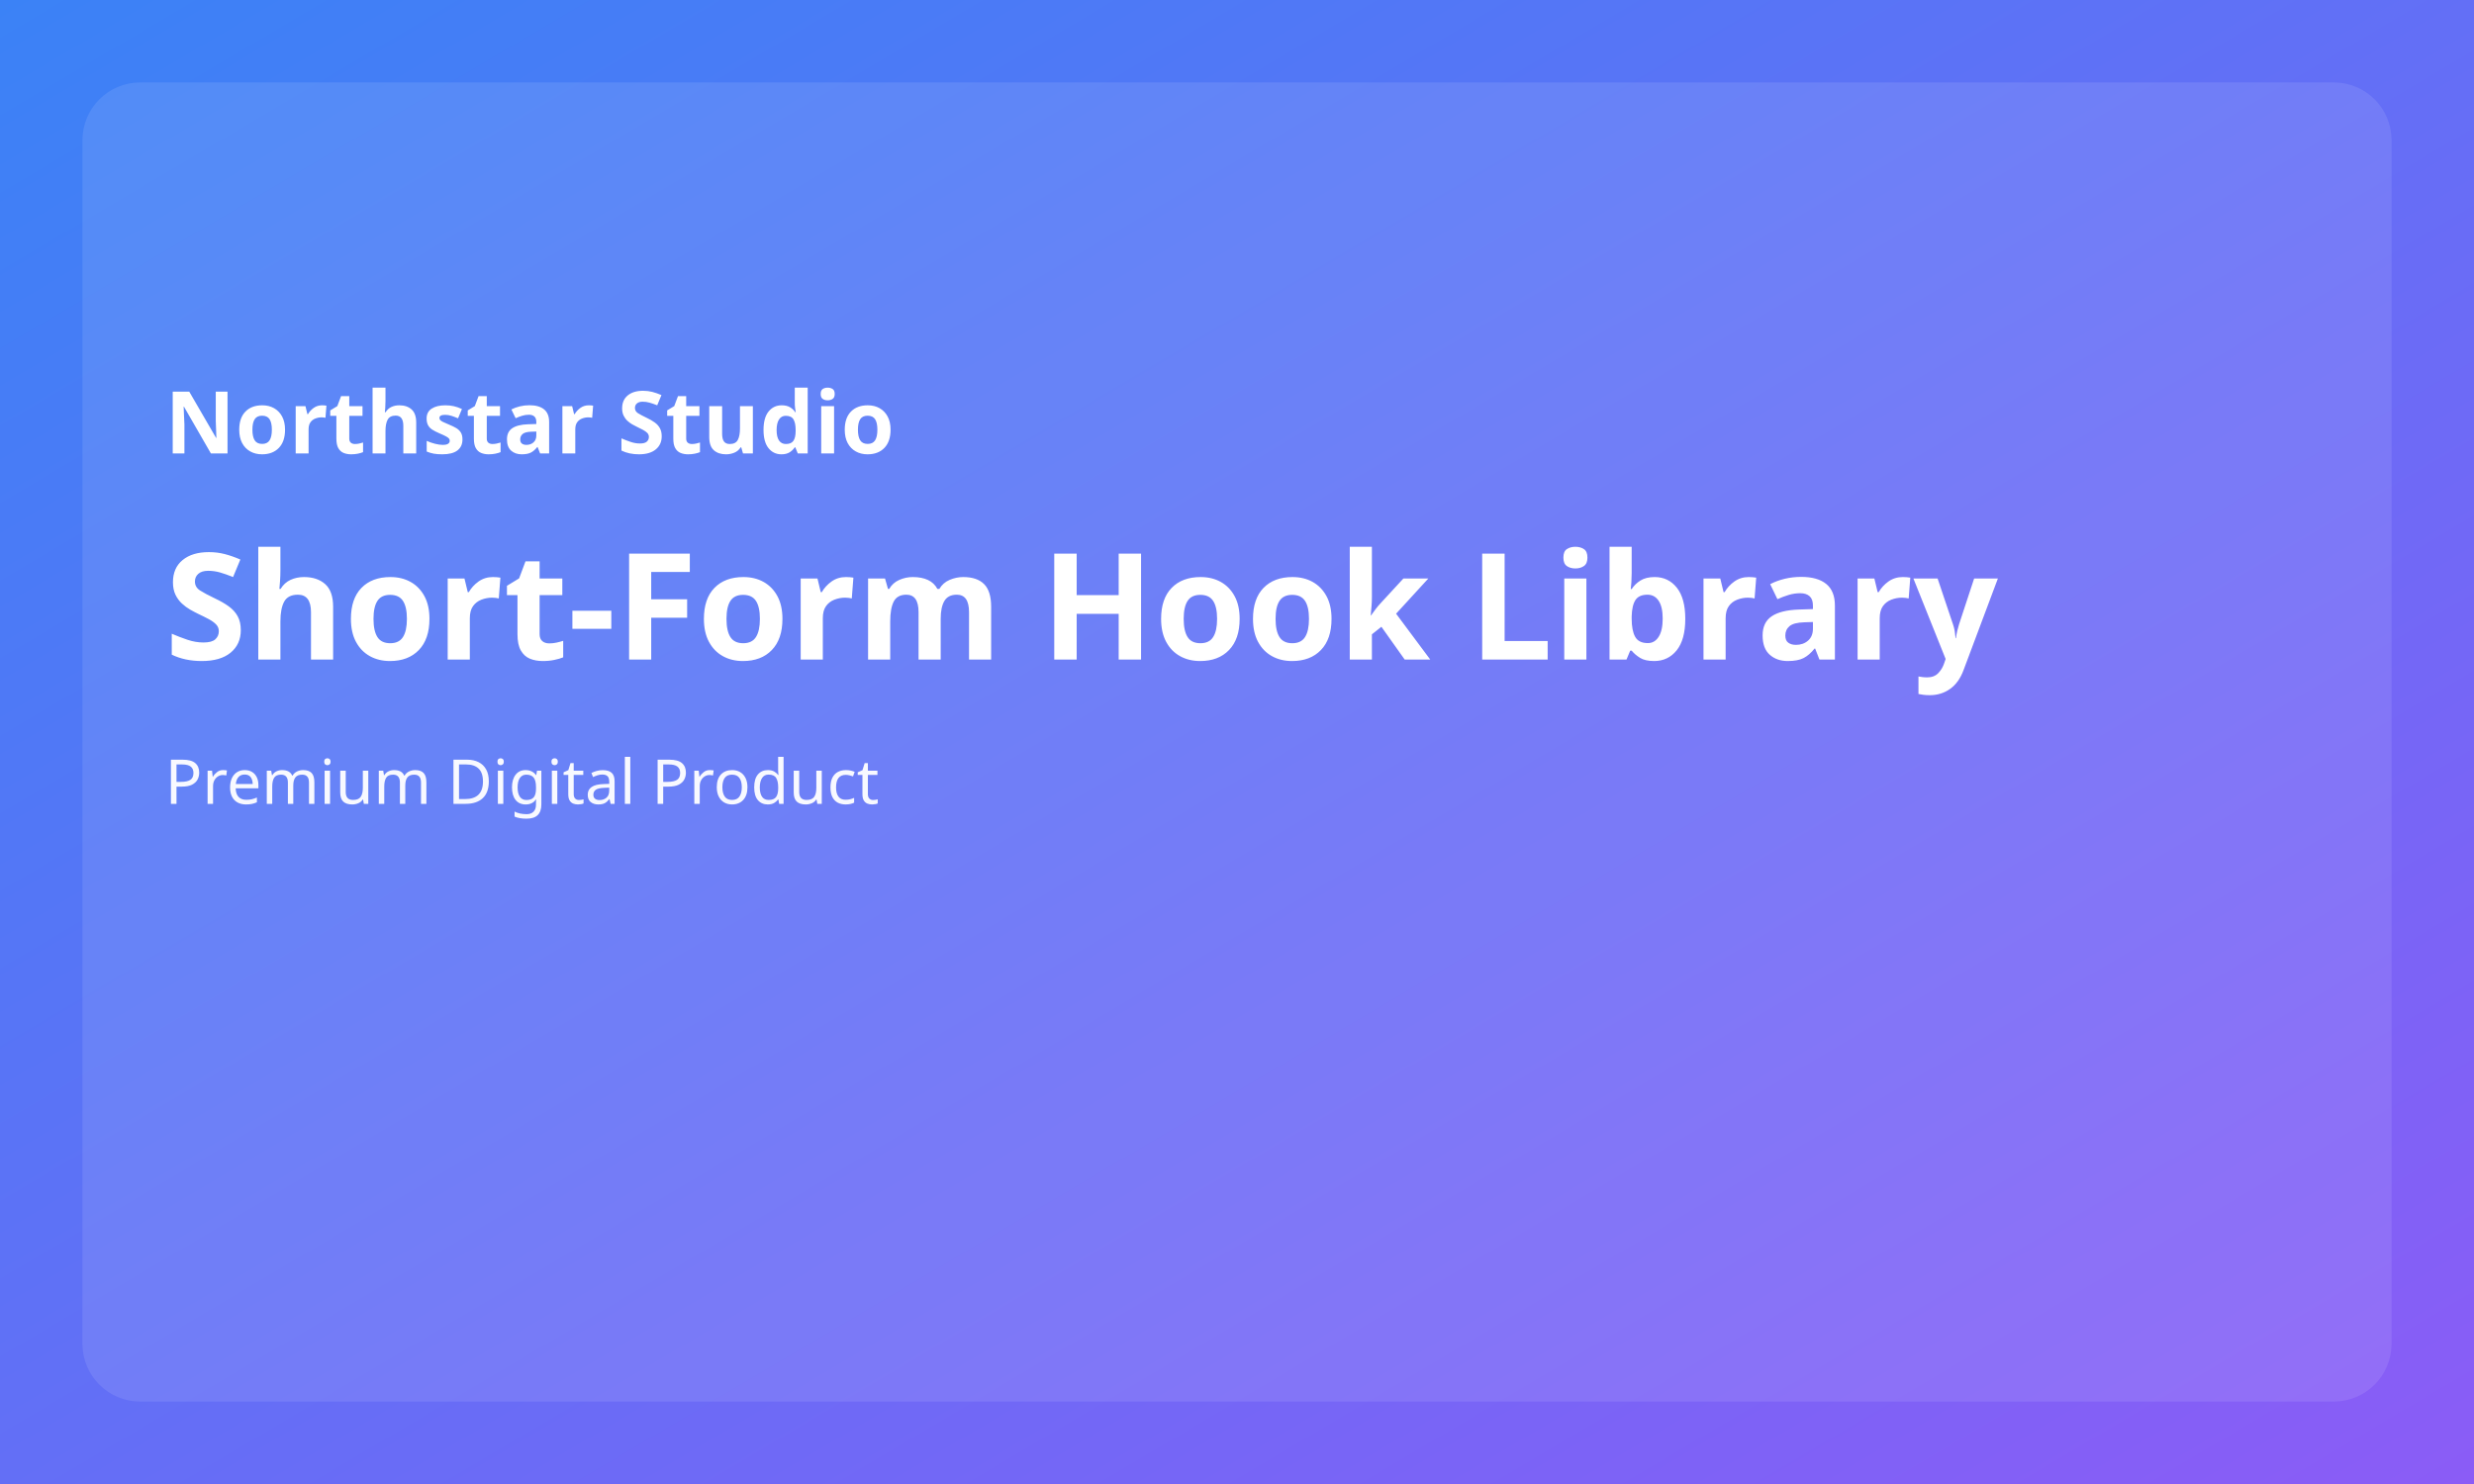
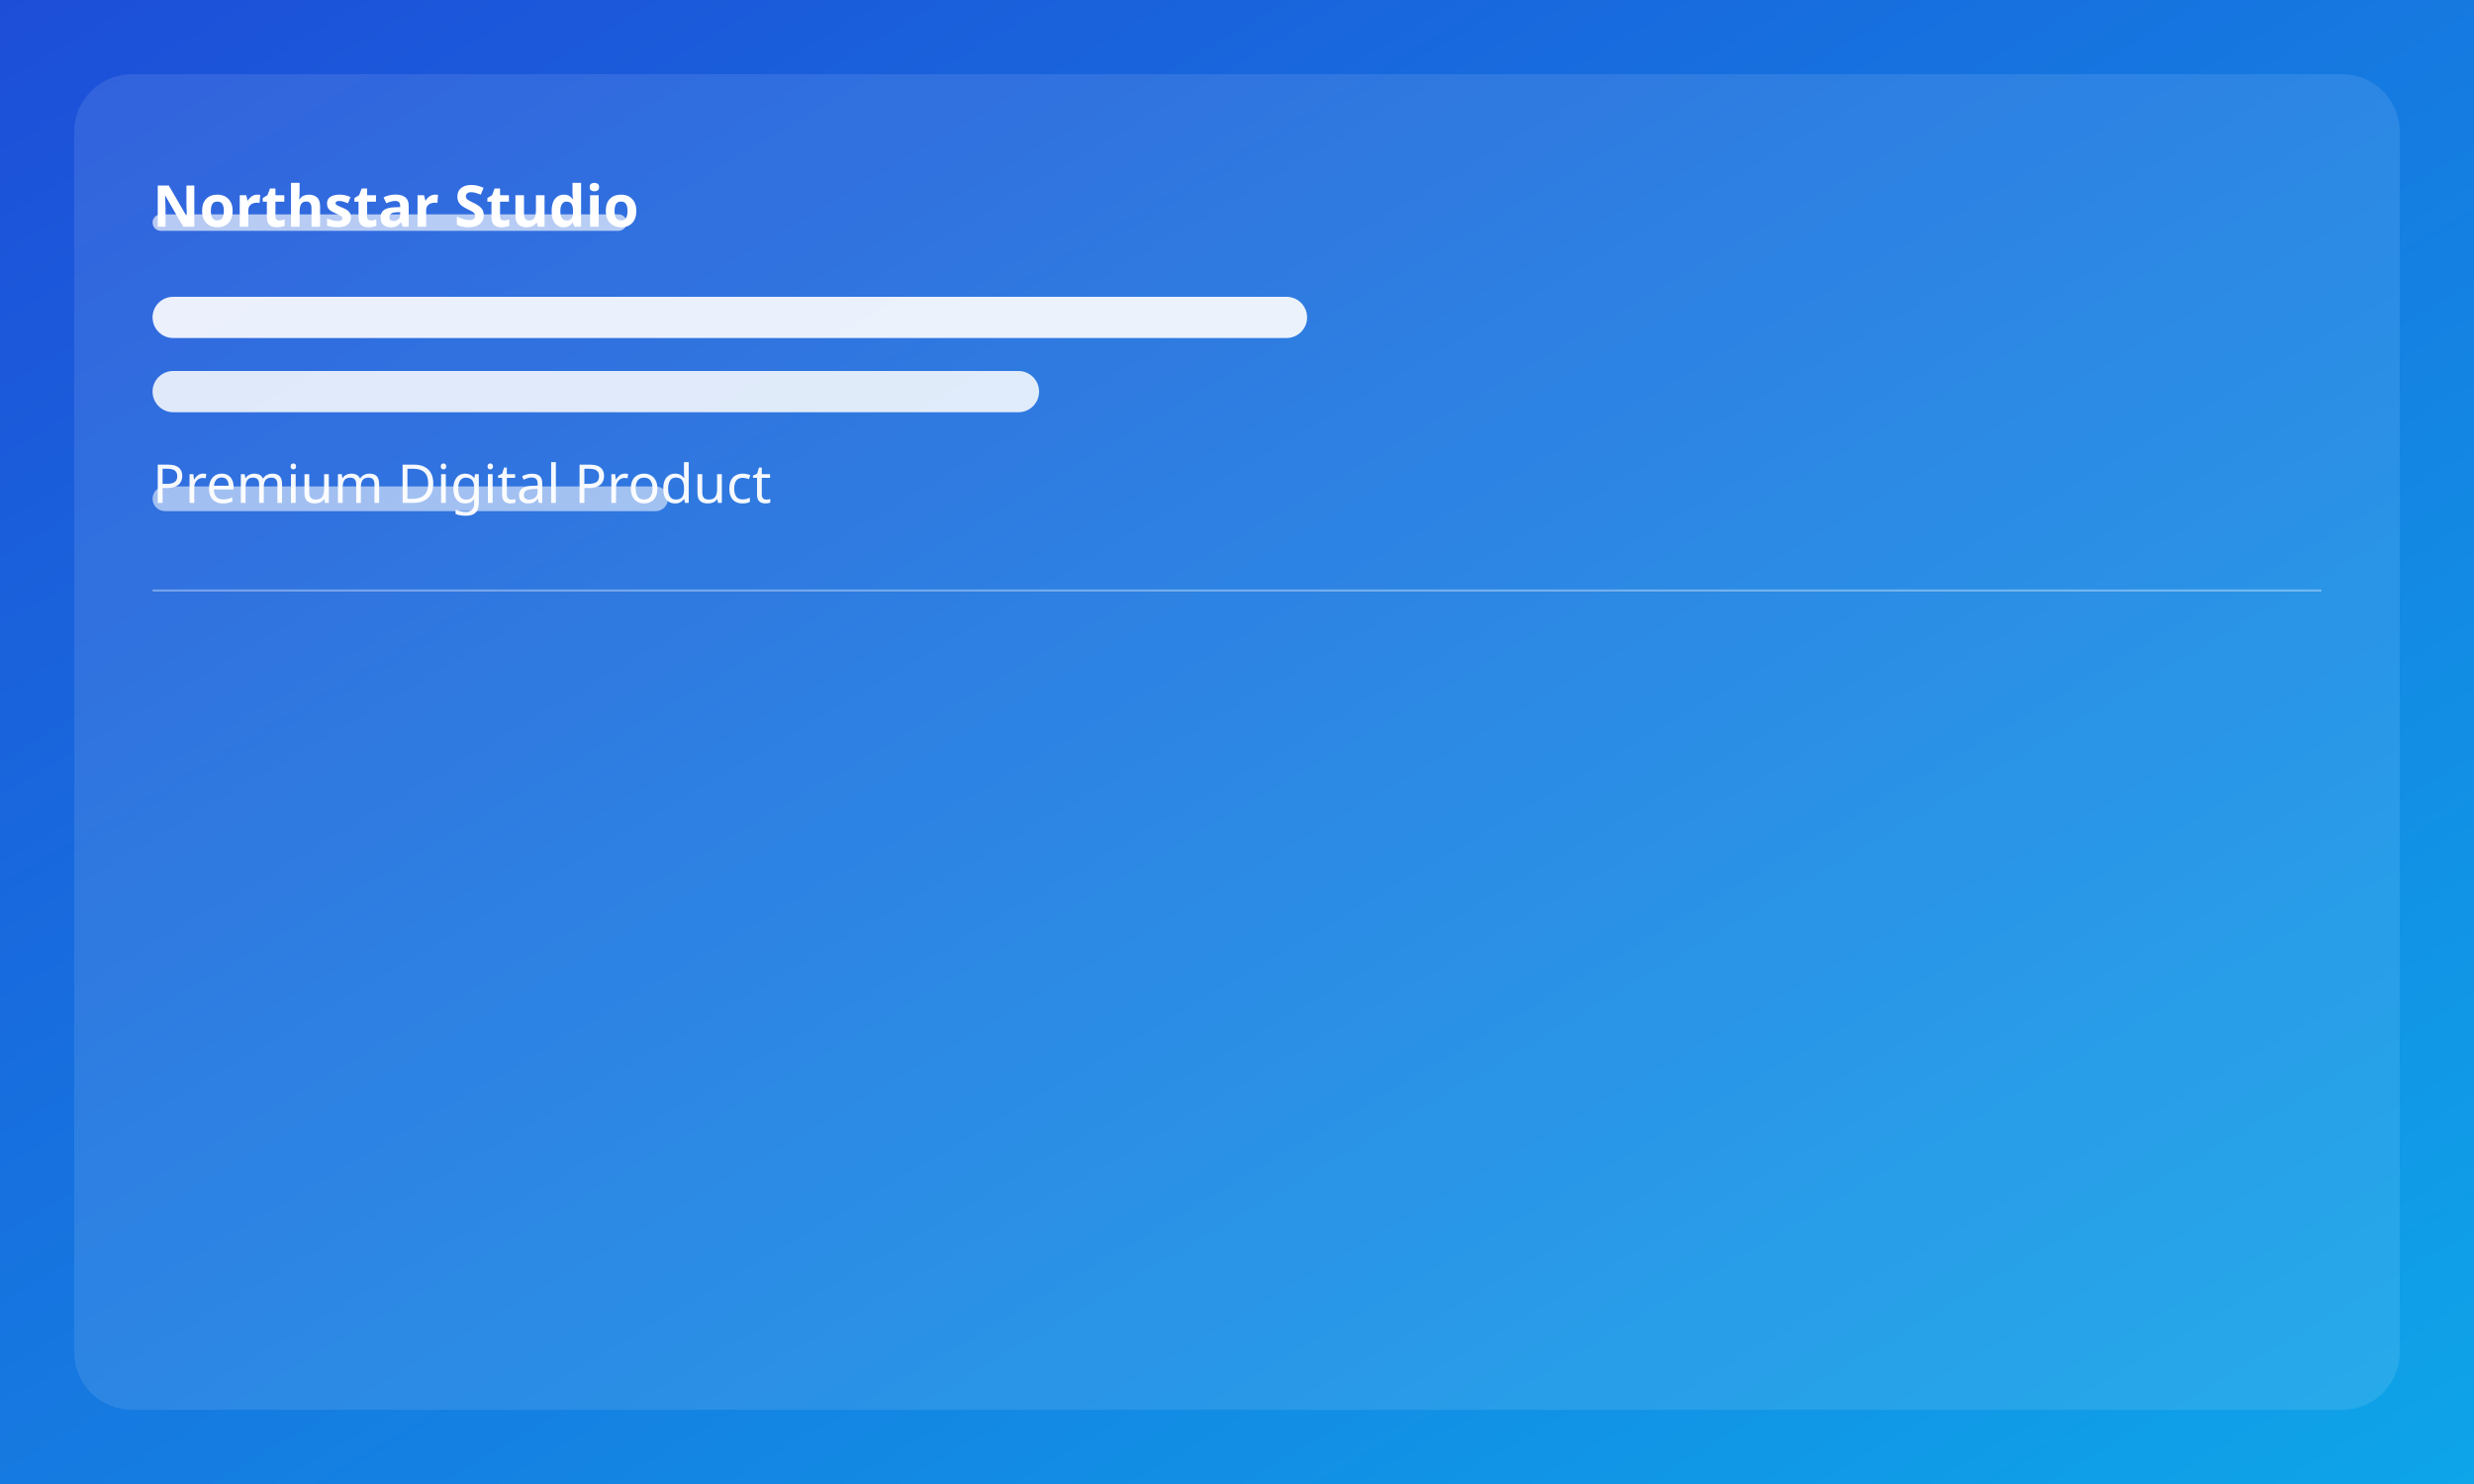
- <svg xmlns="http://www.w3.org/2000/svg" width="1200" height="720" viewBox="0 0 1200 720" role="img" aria-label="Short-Form Hook Library">
+ <svg xmlns="http://www.w3.org/2000/svg" width="1200" height="720" viewBox="0 0 1200 720" role="img" aria-label="Northstar Studio cover">
  <defs>
    <linearGradient id="g" x1="0" y1="0" x2="1" y2="1">
-       <stop offset="0%" stop-color="#3b82f6" />
-       <stop offset="100%" stop-color="#8b5cf6" />
+       <stop offset="0%" stop-color="#1d4ed8" />
+       <stop offset="100%" stop-color="#0ea5e9" />
    </linearGradient>
  </defs>
  <rect width="1200" height="720" fill="url(#g)" />
-   <rect x="40" y="40" width="1120" height="640" rx="28" fill="rgba(255,255,255,0.10)" />
-   <text x="80" y="220" fill="white" font-size="42" font-family="Avenir Next,Segoe UI,sans-serif" font-weight="700">Northstar Studio</text>
-   <text x="80" y="320" fill="white" font-size="72" font-family="Avenir Next,Segoe UI,sans-serif" font-weight="800">Short-Form Hook Library</text>
-   <text x="80" y="390" fill="white" font-size="30" font-family="Avenir Next,Segoe UI,sans-serif" opacity="0.95">Premium Digital Product</text>
+   <rect x="36" y="36" width="1128" height="648" rx="28" fill="rgba(255,255,255,0.10)" />
+   <rect x="74" y="104" width="230" height="8" rx="4" fill="rgba(255,255,255,0.65)" />
+   <rect x="74" y="144" width="560" height="20" rx="10" fill="rgba(255,255,255,0.9)" />
+   <rect x="74" y="180" width="430" height="20" rx="10" fill="rgba(255,255,255,0.85)" />
+   <rect x="74" y="236" width="250" height="12" rx="6" fill="rgba(255,255,255,0.55)" />
+   <rect x="74" y="286" width="1052" height="1" fill="rgba(255,255,255,0.35)" />
+   <text x="74" y="110" fill="white" font-size="28" font-family="Avenir Next,Segoe UI,sans-serif" font-weight="700">Northstar Studio</text>
+   <text x="74" y="244" fill="white" font-size="26" font-family="Avenir Next,Segoe UI,sans-serif" opacity="0.95">Premium Digital Product</text>
</svg>
